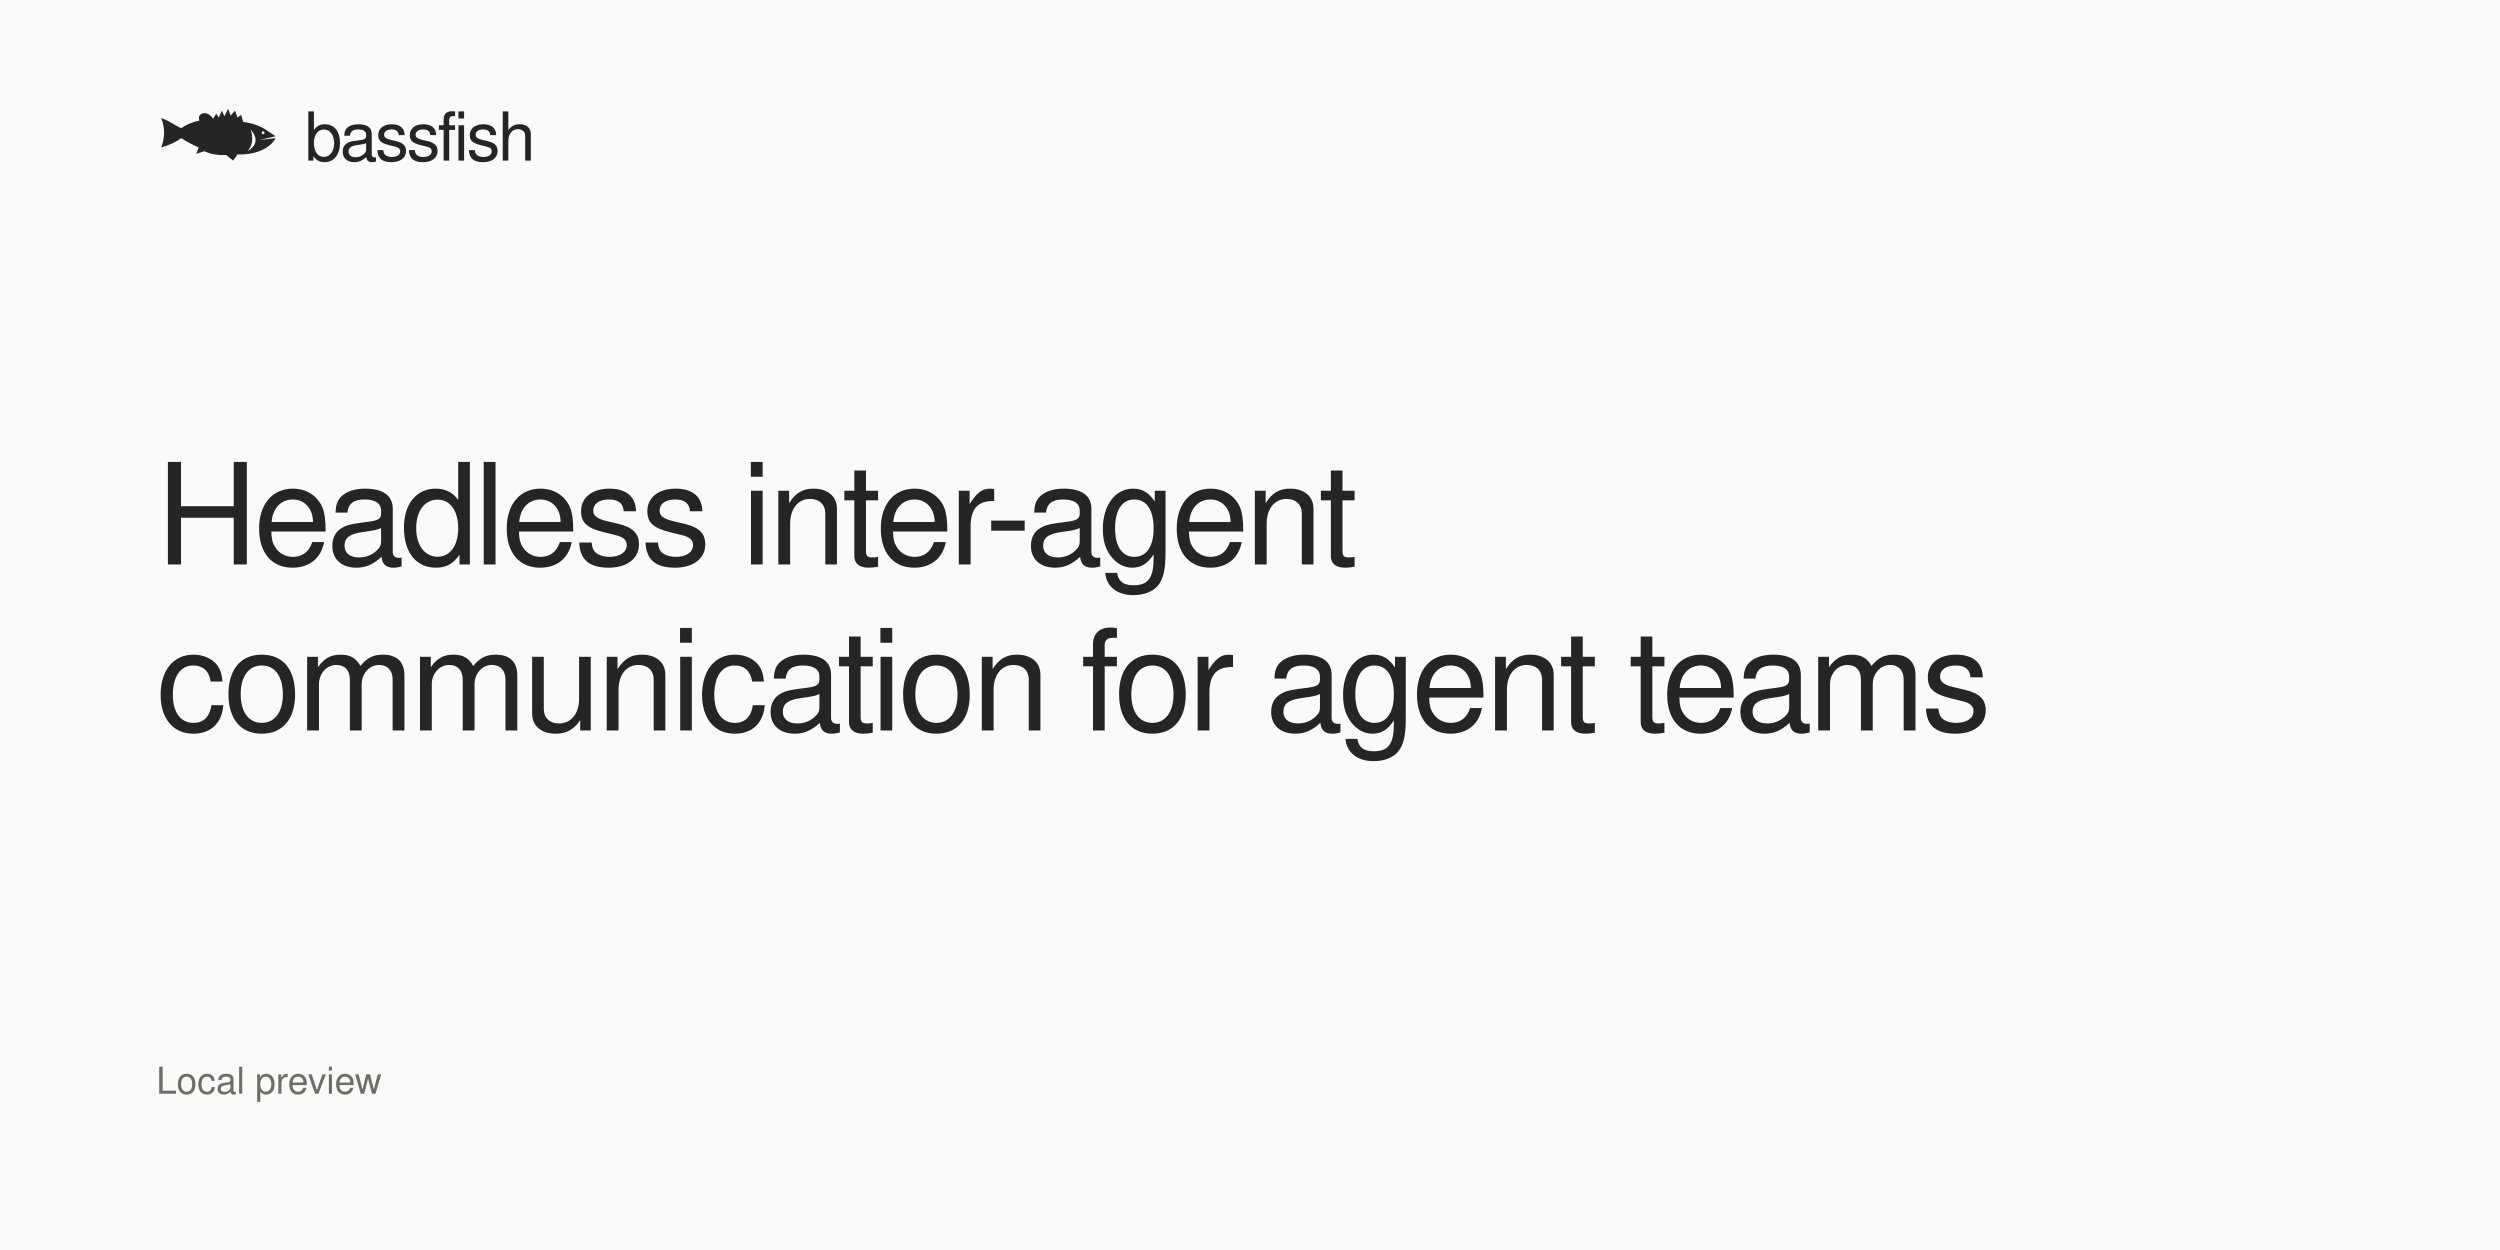
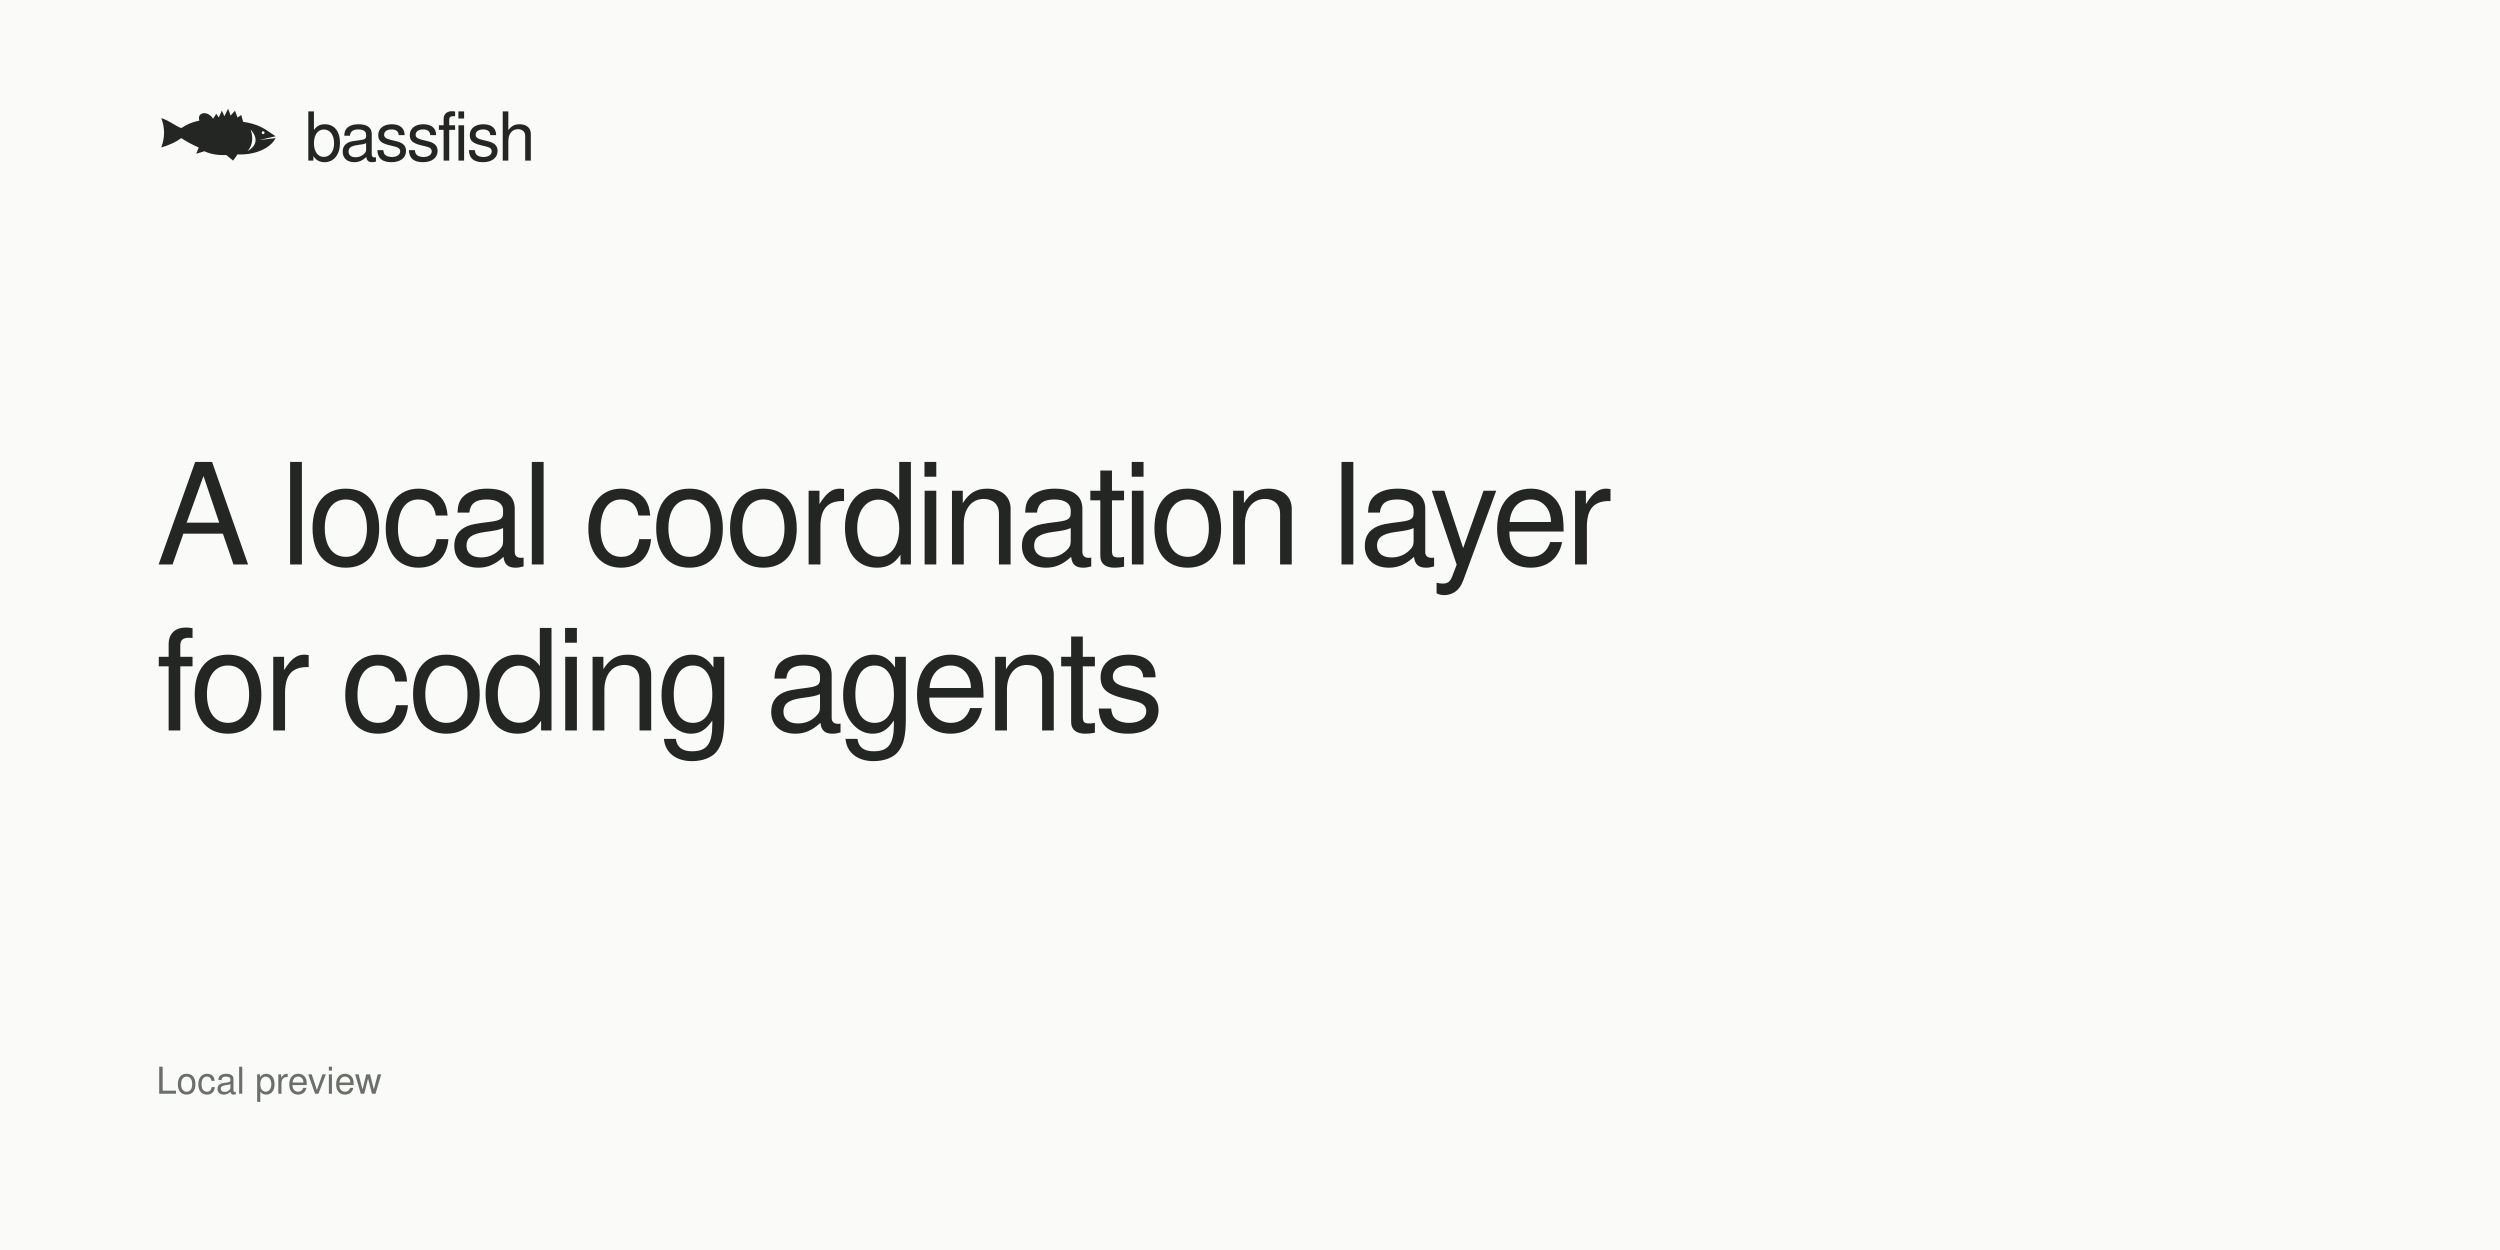
<svg xmlns="http://www.w3.org/2000/svg" width="1280" height="640" viewBox="0 0 1280 640" role="img" aria-labelledby="title">
  <rect x="0" y="0" width="1280" height="640" rx="0" fill="#FAFAF8" stroke="none" />
  <g transform="translate(80 40) scale(0.32)">
    <path fill="#242623" fill-rule="evenodd" d="M8 64 C21 68 28 75 40 80 Q53 71 69 68 Q66 58 76 56 Q85 56 91 65 L96 57 L100 63 L105 52 L109 61 L115 49 L119 60 L126 52 L130 63 L136 59 L139 70 Q161 73 176 83 L191 93 L165 99 L191 96 Q184 109 167 116 Q150 123 130 122 L123 132 L112 123 Q92 124 77 117 L64 121 L68 111 Q52 104 40 96 Q28 105 8 111 Q17 87 8 64 Z M171 85 A2.3 2.3 0 1 0 171 89.6 A2.3 2.3 0 1 0 171 85 Z M151 82 Q169 103 146 117 Q158 103 151 82 Z" />
  </g>
  <text x="156" y="82.24" font-family="Helvetica Neue, Helvetica, Arial, sans-serif" font-size="34.56" font-weight="500" fill="#242623" letter-spacing="-1.2">bassfish</text>
-   <text x="80" y="289" font-family="Helvetica Neue, Helvetica, Arial, sans-serif" font-size="72" font-weight="400" fill="#242623" letter-spacing="-2.2">Headless inter-agent</text>
-   <text x="80" y="374" font-family="Helvetica Neue, Helvetica, Arial, sans-serif" font-size="72" font-weight="400" fill="#242623" letter-spacing="-2.2">communication for agent teams</text>
+   <text x="80" y="289" font-family="Helvetica Neue, Helvetica, Arial, sans-serif" font-size="72" font-weight="400" fill="#242623" letter-spacing="-2.2">A local coordination layer</text>
+   <text x="80" y="374" font-family="Helvetica Neue, Helvetica, Arial, sans-serif" font-size="72" font-weight="400" fill="#242623" letter-spacing="-2.2">for coding agents</text>
  <text x="80" y="560" font-family="Helvetica Neue, Helvetica, Arial, sans-serif" font-size="19" font-weight="400" fill="#6A6F67">Local preview</text>
</svg>
